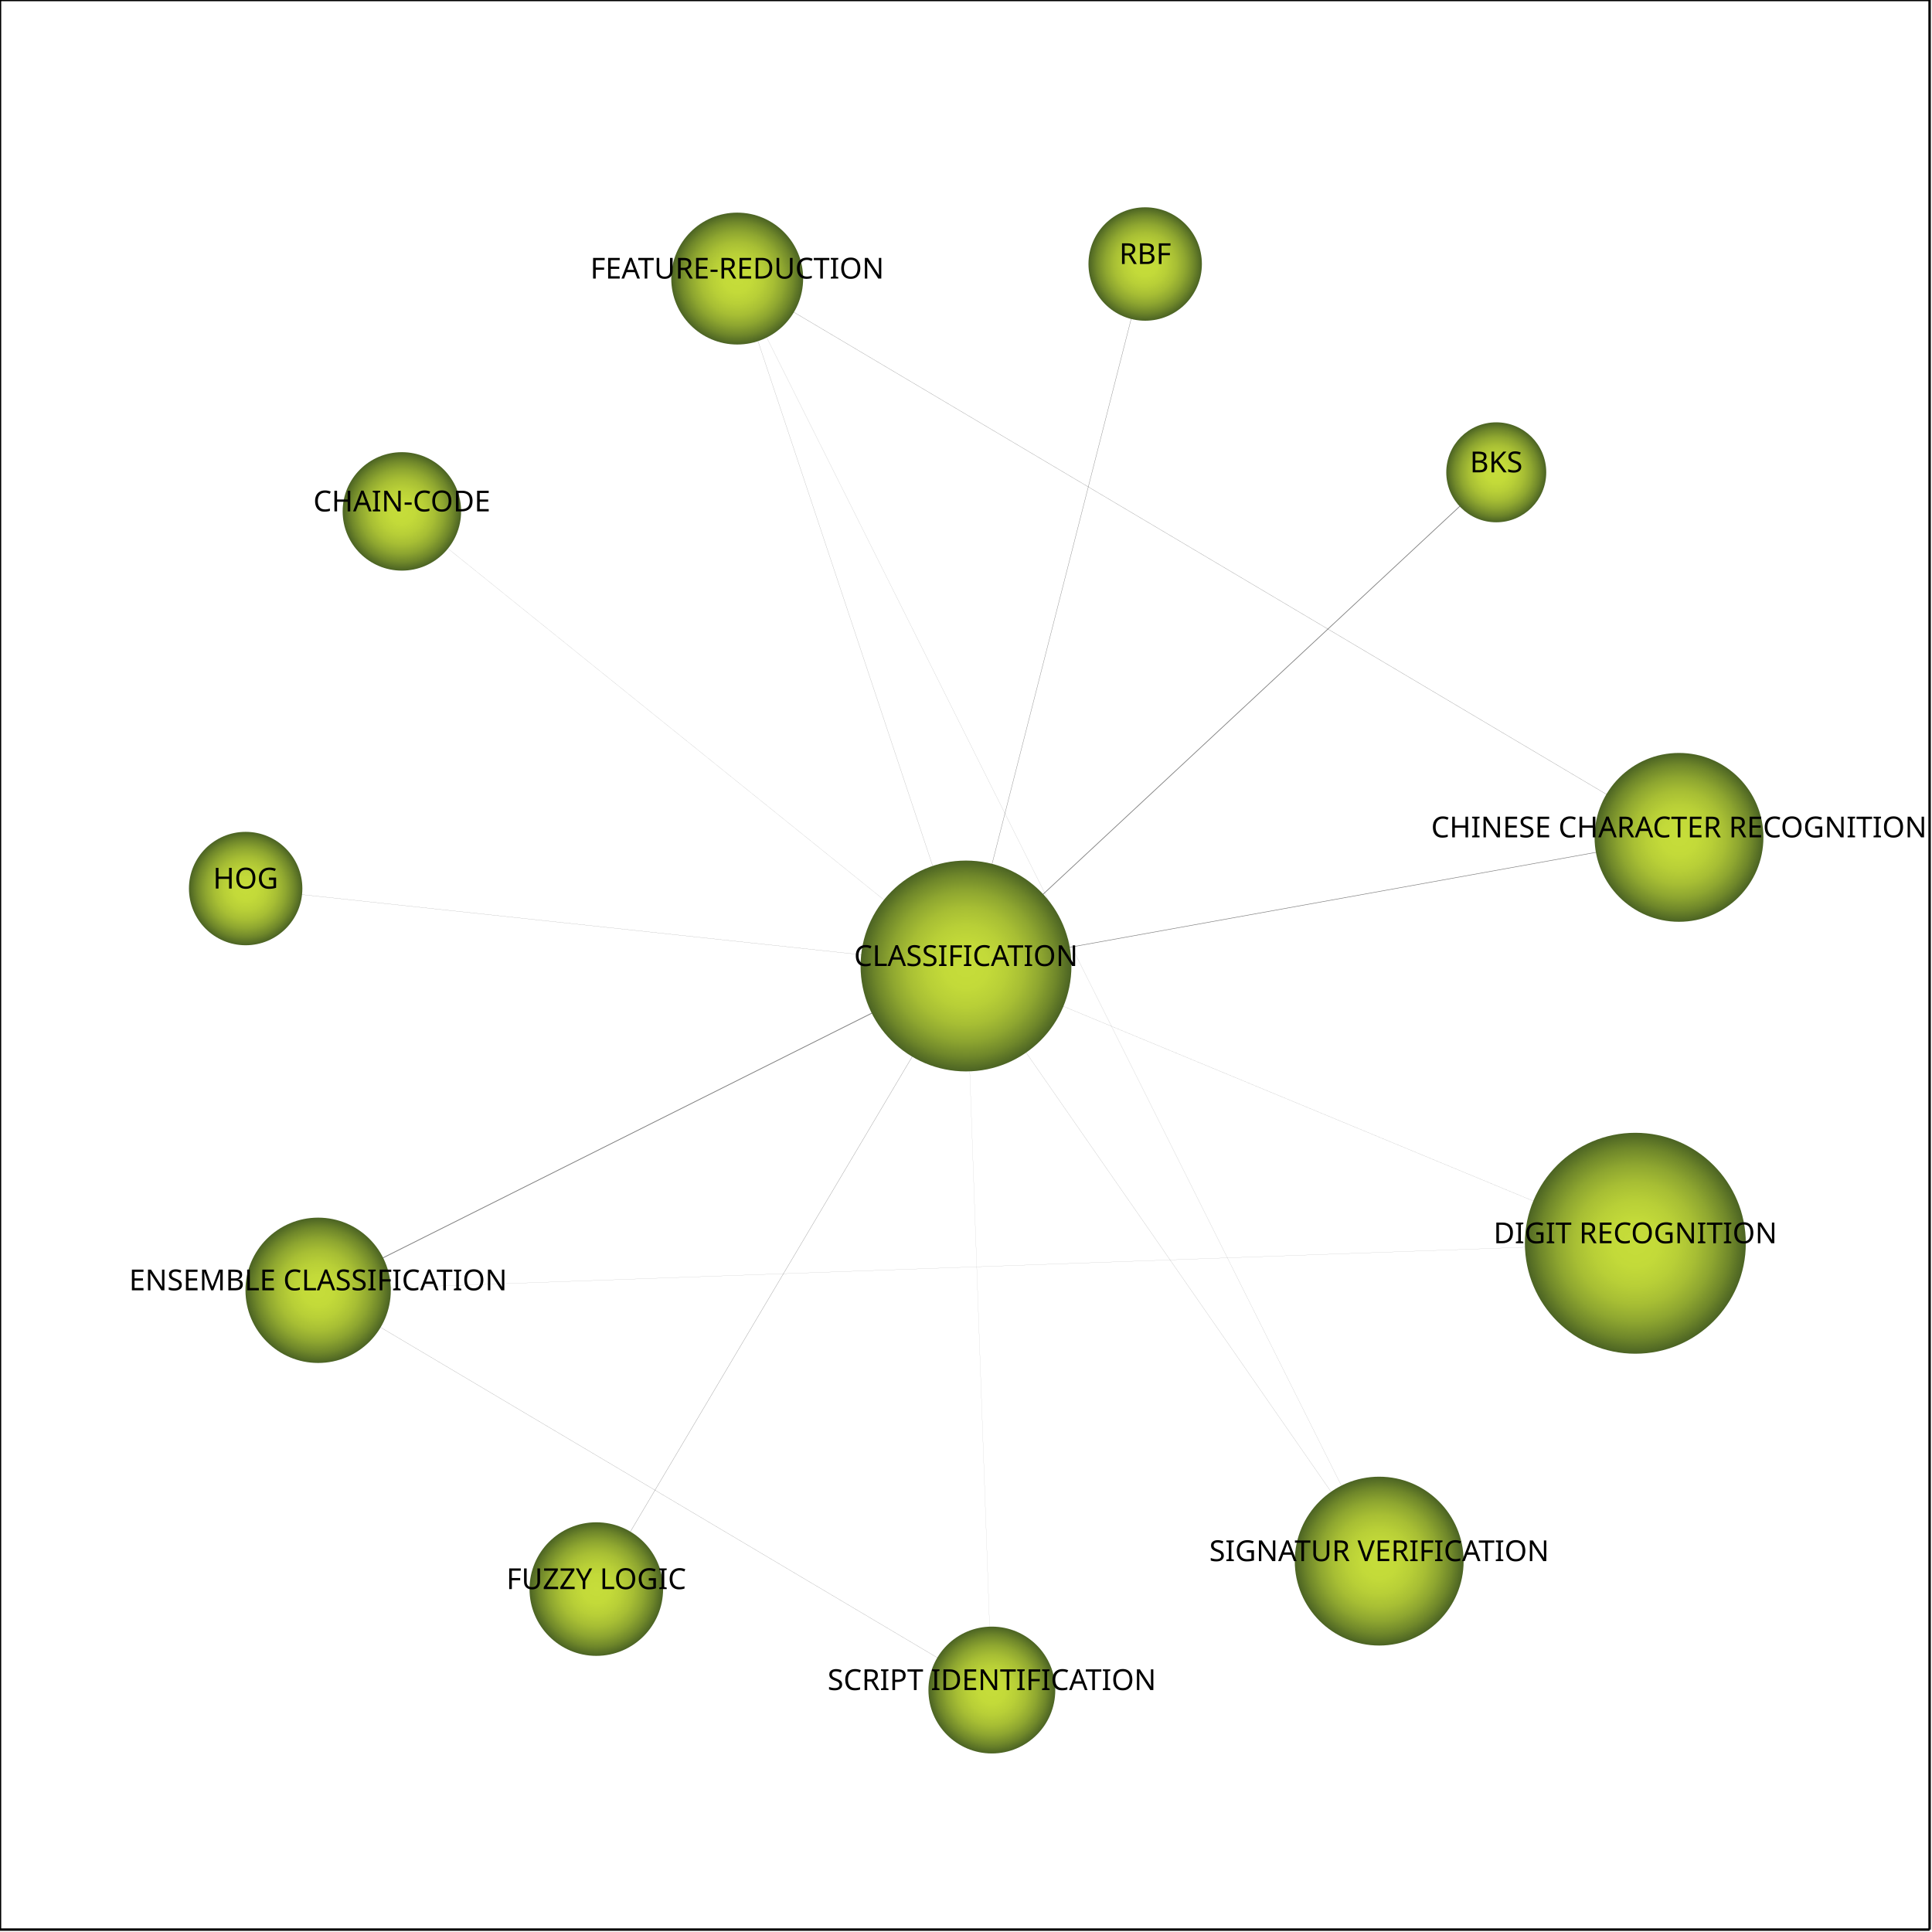
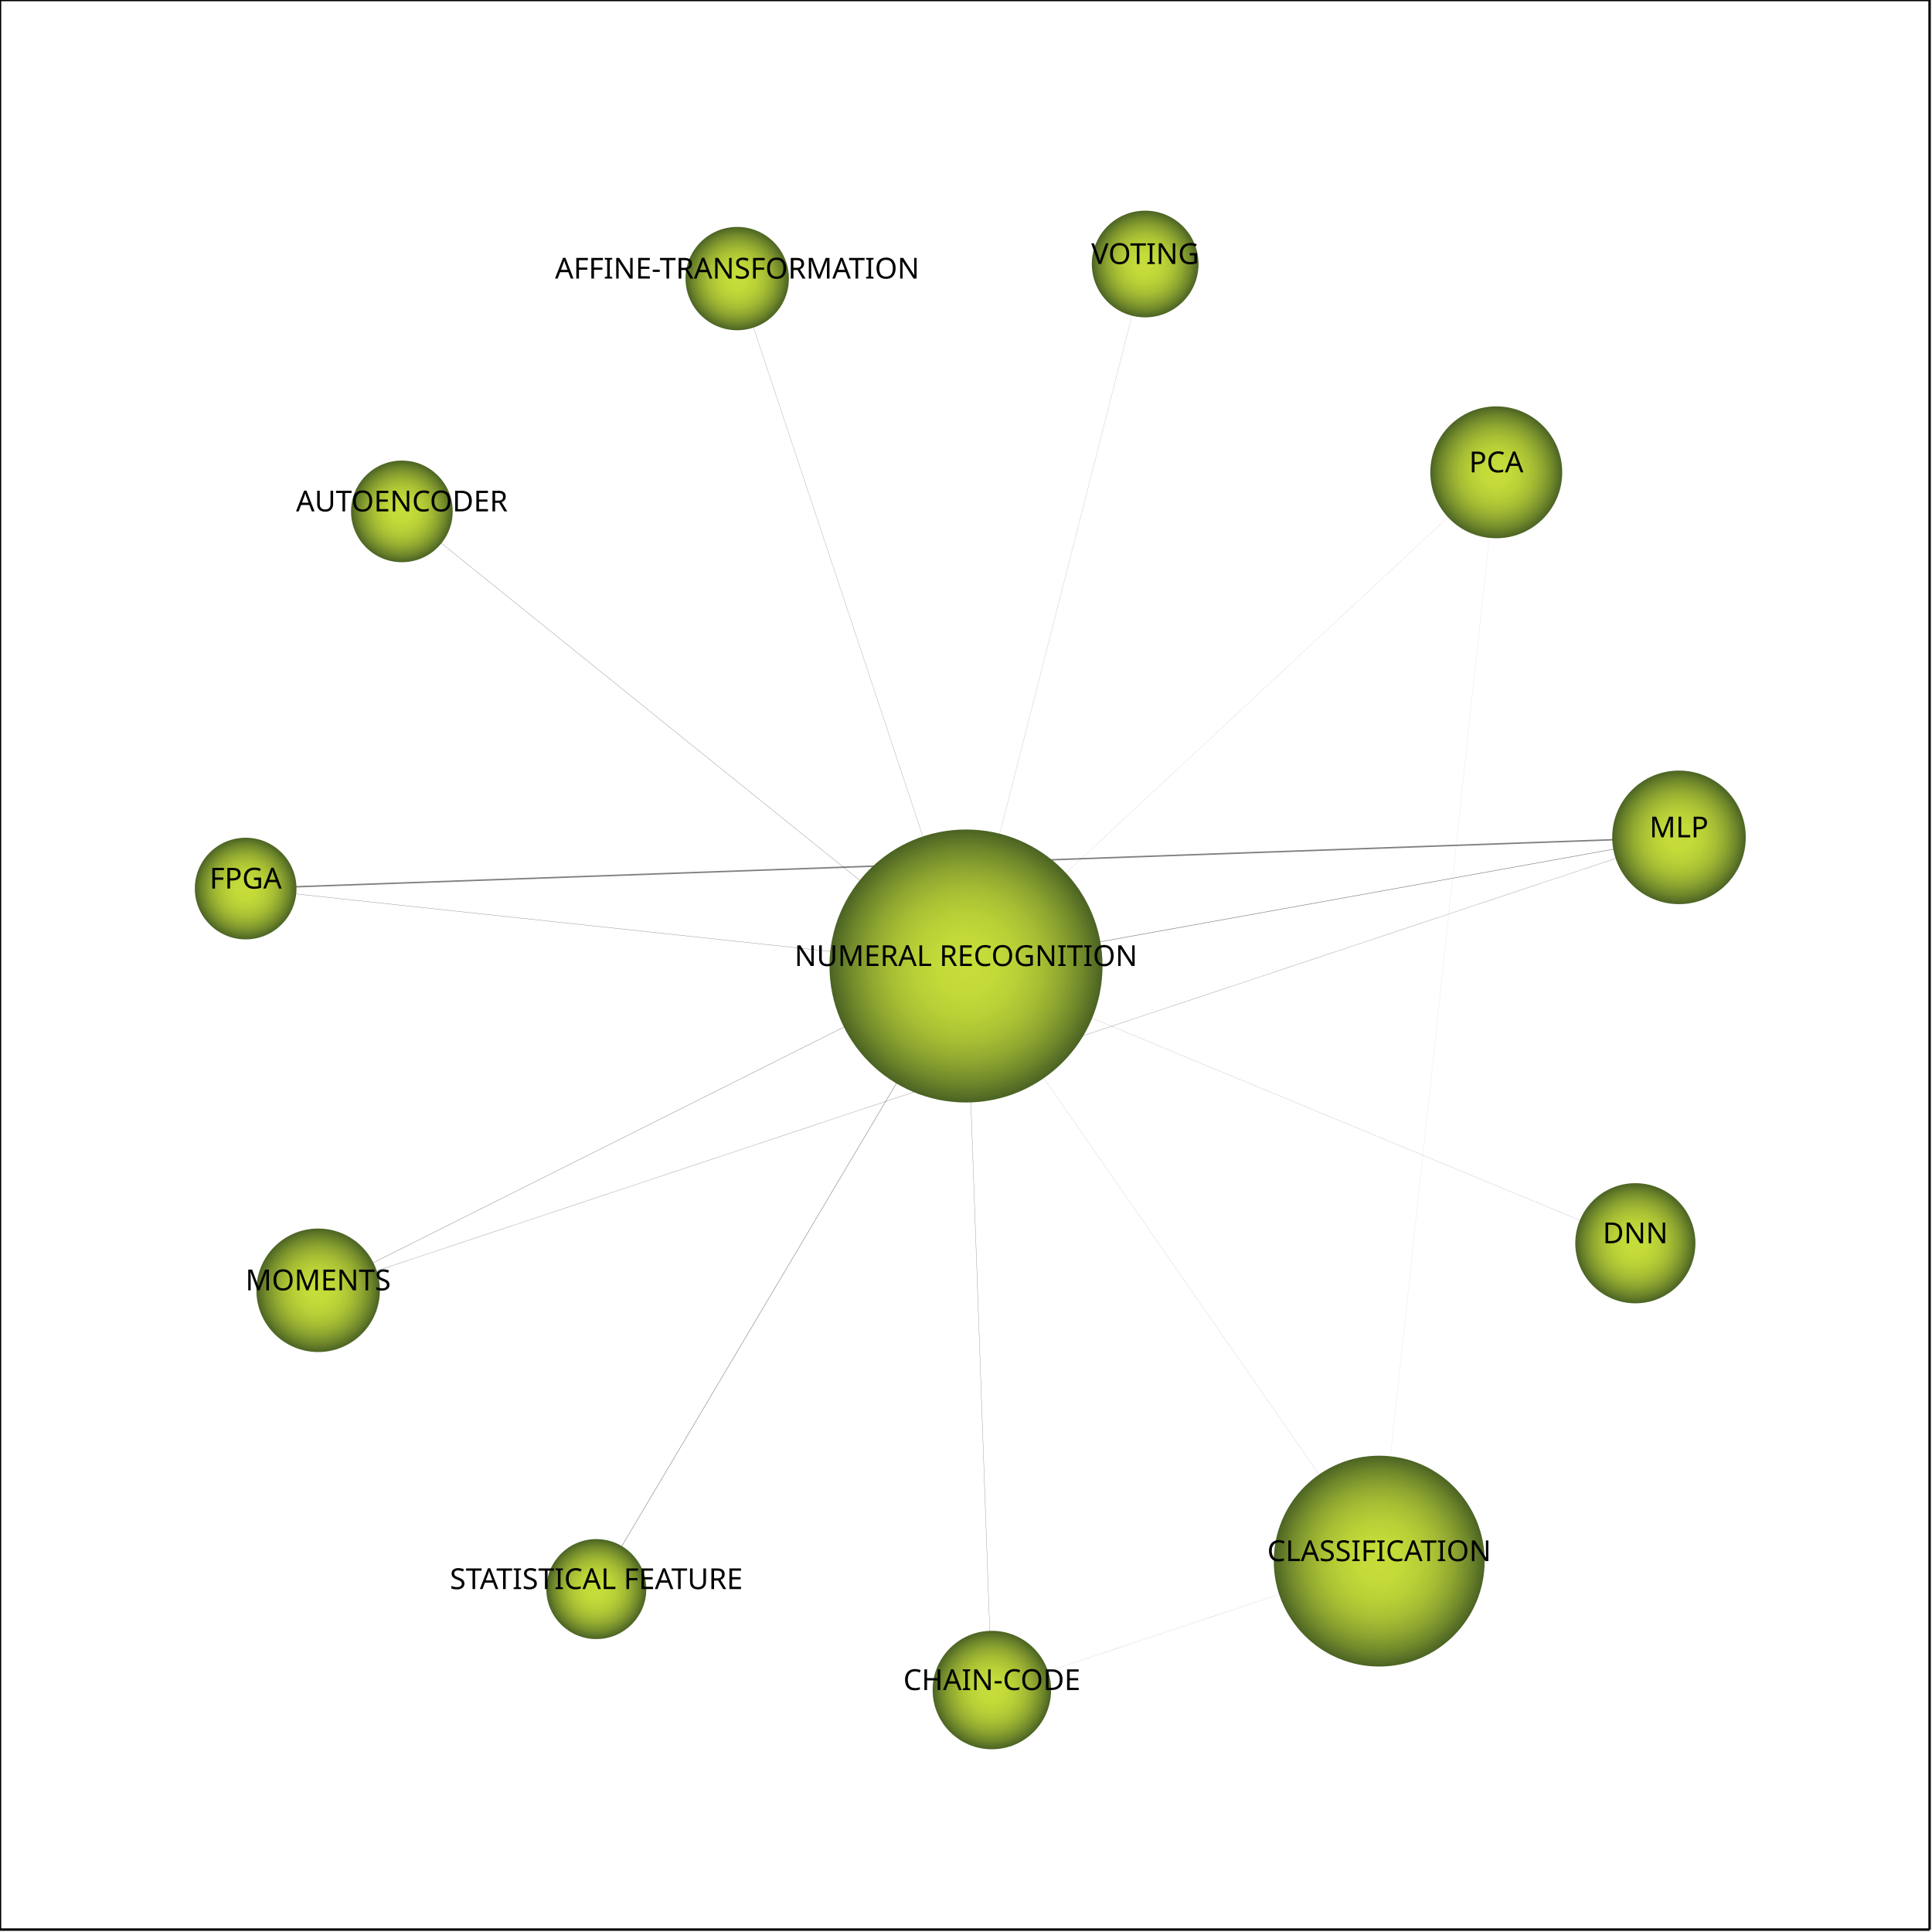
<svg xmlns="http://www.w3.org/2000/svg" xmlns:xlink="http://www.w3.org/1999/xlink" contentScriptType="text/ecmascript" width="800" zoomAndPan="magnify" contentStyleType="text/css" viewBox="0 0 800 800" height="800" preserveAspectRatio="xMidYMid meet" version="1.0">
  <radialGradient xlink:actuate="onLoad" xlink:type="simple" id="sphereTheme" xlink:show="other">
    <stop style="stop-color:#C6DD3A" offset="0" />
    <stop style="stop-color:#C3DA39" offset="0.211" />
    <stop style="stop-color:#B8CF37" offset="0.388" />
    <stop style="stop-color:#A7BE34" offset="0.553" />
    <stop style="stop-color:#8EA630" offset="0.71" />
    <stop style="stop-color:#6F872A" offset="0.861" />
    <stop style="stop-color:#4B6323" offset="1" />
  </radialGradient>
  <line y2="0" stroke-width="1" x1="0" x2="799" stroke="black" y1="0" />
  <line y2="799" stroke-width="1" x1="0" x2="799" stroke="black" y1="799" />
  <line y2="799" stroke-width="1" x1="0" x2="0" stroke="black" y1="0" />
  <line y2="799" stroke-width="1" x1="799" x2="799" stroke="black" y1="0" />
-   <line x1="677.164" x2="400.0" y1="514.805" style="stroke-width:0.05;stroke-miterlimit:4;stroke-dasharray:none;stroke-linecap:round;stroke-opacity:0.5" y2="400.0" stroke="black" stroke-width="1" />
-   <line x1="677.164" x2="131.732" y1="514.805" style="stroke-width:0.042;stroke-miterlimit:4;stroke-dasharray:none;stroke-linecap:round;stroke-opacity:0.5" y2="534.285" stroke="black" stroke-width="1" />
-   <line x1="400.0" x2="571.097" y1="400.0" style="stroke-width:0.055;stroke-miterlimit:4;stroke-dasharray:none;stroke-linecap:round;stroke-opacity:0.5" y2="646.426" stroke="black" stroke-width="1" />
-   <line x1="400.0" x2="410.708" y1="400.0" style="stroke-width:0.033;stroke-miterlimit:4;stroke-dasharray:none;stroke-linecap:round;stroke-opacity:0.5" y2="699.809" stroke="black" stroke-width="1" />
-   <line x1="400.0" x2="246.919" y1="400.0" style="stroke-width:0.107;stroke-miterlimit:4;stroke-dasharray:none;stroke-linecap:round;stroke-opacity:0.5" y2="658.004" stroke="black" stroke-width="1" />
-   <line x1="400.0" x2="131.732" y1="400.0" style="stroke-width:0.325;stroke-miterlimit:4;stroke-dasharray:none;stroke-linecap:round;stroke-opacity:0.5" y2="534.285" stroke="black" stroke-width="1" />
-   <line x1="400.0" x2="101.719" y1="400.0" style="stroke-width:0.059;stroke-miterlimit:4;stroke-dasharray:none;stroke-linecap:round;stroke-opacity:0.5" y2="367.931" stroke="black" stroke-width="1" />
-   <line x1="400.0" x2="166.408" y1="400.0" style="stroke-width:0.045;stroke-miterlimit:4;stroke-dasharray:none;stroke-linecap:round;stroke-opacity:0.5" y2="211.759" stroke="black" stroke-width="1" />
-   <line x1="400.0" x2="305.26" y1="400.0" style="stroke-width:0.063;stroke-miterlimit:4;stroke-dasharray:none;stroke-linecap:round;stroke-opacity:0.5" y2="115.352" stroke="black" stroke-width="1" />
-   <line x1="400.0" x2="474.192" y1="400.0" style="stroke-width:0.132;stroke-miterlimit:4;stroke-dasharray:none;stroke-linecap:round;stroke-opacity:0.5" y2="109.319" stroke="black" stroke-width="1" />
-   <line x1="400.0" x2="619.568" y1="400.0" style="stroke-width:0.294;stroke-miterlimit:4;stroke-dasharray:none;stroke-linecap:round;stroke-opacity:0.5" y2="195.575" stroke="black" stroke-width="1" />
-   <line x1="400.0" x2="695.233" y1="400.0" style="stroke-width:0.219;stroke-miterlimit:4;stroke-dasharray:none;stroke-linecap:round;stroke-opacity:0.5" y2="346.734" stroke="black" stroke-width="1" />
-   <line x1="571.097" x2="305.26" y1="646.426" style="stroke-width:0.044;stroke-miterlimit:4;stroke-dasharray:none;stroke-linecap:round;stroke-opacity:0.5" y2="115.352" stroke="black" stroke-width="1" />
-   <line x1="410.708" x2="131.732" y1="699.809" style="stroke-width:0.077;stroke-miterlimit:4;stroke-dasharray:none;stroke-linecap:round;stroke-opacity:0.5" y2="534.285" stroke="black" stroke-width="1" />
-   <line x1="305.26" x2="695.233" y1="115.352" style="stroke-width:0.1;stroke-miterlimit:4;stroke-dasharray:none;stroke-linecap:round;stroke-opacity:0.5" y2="346.734" stroke="black" stroke-width="1" />
-   <circle id="circle0" r="45.739" style="fill:url(#sphereTheme);stroke-width:0.5;fill-opacity:1;stroke-opacity:1" cx="677.164" cy="514.805" />
-   <text x="677.164" y="514.805" id="text50" style="font-size:12px;text-anchor:middle;fill:#000000;font-family:Verdana">DIGIT RECOGNITION</text>
-   <circle id="circle1" r="43.652" style="fill:url(#sphereTheme);stroke-width:0.5;fill-opacity:1;stroke-opacity:1" cx="400.0" cy="400.0" />
-   <text x="400.0" y="400.0" id="text51" style="font-size:12px;text-anchor:middle;fill:#000000;font-family:Verdana">CLASSIFICATION</text>
-   <circle id="circle2" r="34.957" style="fill:url(#sphereTheme);stroke-width:0.5;fill-opacity:1;stroke-opacity:1" cx="571.097" cy="646.426" />
-   <text x="571.097" y="646.426" id="text52" style="font-size:12px;text-anchor:middle;fill:#000000;font-family:Verdana">SIGNATUR VERIFICATION</text>
-   <circle id="circle3" r="26.261" style="fill:url(#sphereTheme);stroke-width:0.5;fill-opacity:1;stroke-opacity:1" cx="410.708" cy="699.809" />
-   <text x="410.708" y="699.809" id="text53" style="font-size:12px;text-anchor:middle;fill:#000000;font-family:Verdana">SCRIPT IDENTIFICATION</text>
-   <circle id="circle4" r="27.652" style="fill:url(#sphereTheme);stroke-width:0.5;fill-opacity:1;stroke-opacity:1" cx="246.919" cy="658.004" />
-   <text x="246.919" y="658.004" id="text54" style="font-size:12px;text-anchor:middle;fill:#000000;font-family:Verdana">FUZZY LOGIC</text>
-   <circle id="circle5" r="30.087" style="fill:url(#sphereTheme);stroke-width:0.5;fill-opacity:1;stroke-opacity:1" cx="131.732" cy="534.285" />
-   <text x="131.732" y="534.285" id="text55" style="font-size:12px;text-anchor:middle;fill:#000000;font-family:Verdana">ENSEMBLE CLASSIFICATION</text>
-   <circle id="circle6" r="23.478" style="fill:url(#sphereTheme);stroke-width:0.5;fill-opacity:1;stroke-opacity:1" cx="101.719" cy="367.931" />
-   <text x="101.719" y="367.931" id="text56" style="font-size:12px;text-anchor:middle;fill:#000000;font-family:Verdana">HOG</text>
-   <circle id="circle7" r="24.522" style="fill:url(#sphereTheme);stroke-width:0.5;fill-opacity:1;stroke-opacity:1" cx="166.408" cy="211.759" />
-   <text x="166.408" y="211.759" id="text57" style="font-size:12px;text-anchor:middle;fill:#000000;font-family:Verdana">CHAIN-CODE</text>
-   <circle id="circle8" r="27.304" style="fill:url(#sphereTheme);stroke-width:0.5;fill-opacity:1;stroke-opacity:1" cx="305.26" cy="115.352" />
-   <text x="305.26" y="115.352" id="text58" style="font-size:12px;text-anchor:middle;fill:#000000;font-family:Verdana">FEATURE-REDUCTION</text>
-   <circle id="circle9" r="23.478" style="fill:url(#sphereTheme);stroke-width:0.5;fill-opacity:1;stroke-opacity:1" cx="474.192" cy="109.319" />
-   <text x="474.192" y="109.319" id="text59" style="font-size:12px;text-anchor:middle;fill:#000000;font-family:Verdana">RBF</text>
-   <circle id="circle10" r="20.696" style="fill:url(#sphereTheme);stroke-width:0.5;fill-opacity:1;stroke-opacity:1" cx="619.568" cy="195.575" />
-   <text x="619.568" y="195.575" id="text510" style="font-size:12px;text-anchor:middle;fill:#000000;font-family:Verdana">BKS</text>
-   <circle id="circle11" r="34.957" style="fill:url(#sphereTheme);stroke-width:0.5;fill-opacity:1;stroke-opacity:1" cx="695.233" cy="346.734" />
-   <text x="695.233" y="346.734" id="text511" style="font-size:12px;text-anchor:middle;fill:#000000;font-family:Verdana">CHINESE CHARACTER RECOGNITION</text>
+   <line x1="677.164" x2="400.0" y1="514.805" style="stroke-width:0.061;stroke-miterlimit:4;stroke-dasharray:none;stroke-linecap:round;stroke-opacity:0.5" y2="400.0" stroke="black" stroke-width="1" />
+   <line x1="400.0" x2="571.097" y1="400.0" style="stroke-width:0.05;stroke-miterlimit:4;stroke-dasharray:none;stroke-linecap:round;stroke-opacity:0.5" y2="646.426" stroke="black" stroke-width="1" />
+   <line x1="400.0" x2="410.708" y1="400.0" style="stroke-width:0.117;stroke-miterlimit:4;stroke-dasharray:none;stroke-linecap:round;stroke-opacity:0.5" y2="699.809" stroke="black" stroke-width="1" />
+   <line x1="400.0" x2="246.919" y1="400.0" style="stroke-width:0.19;stroke-miterlimit:4;stroke-dasharray:none;stroke-linecap:round;stroke-opacity:0.5" y2="658.004" stroke="black" stroke-width="1" />
+   <line x1="400.0" x2="131.732" y1="400.0" style="stroke-width:0.149;stroke-miterlimit:4;stroke-dasharray:none;stroke-linecap:round;stroke-opacity:0.5" y2="534.285" stroke="black" stroke-width="1" />
+   <line x1="400.0" x2="101.719" y1="400.0" style="stroke-width:0.127;stroke-miterlimit:4;stroke-dasharray:none;stroke-linecap:round;stroke-opacity:0.5" y2="367.931" stroke="black" stroke-width="1" />
+   <line x1="400.0" x2="166.408" y1="400.0" style="stroke-width:0.127;stroke-miterlimit:4;stroke-dasharray:none;stroke-linecap:round;stroke-opacity:0.5" y2="211.759" stroke="black" stroke-width="1" />
+   <line x1="400.0" x2="305.26" y1="400.0" style="stroke-width:0.095;stroke-miterlimit:4;stroke-dasharray:none;stroke-linecap:round;stroke-opacity:0.5" y2="115.352" stroke="black" stroke-width="1" />
+   <line x1="400.0" x2="474.192" y1="400.0" style="stroke-width:0.063;stroke-miterlimit:4;stroke-dasharray:none;stroke-linecap:round;stroke-opacity:0.5" y2="109.319" stroke="black" stroke-width="1" />
+   <line x1="400.0" x2="619.568" y1="400.0" style="stroke-width:0.041;stroke-miterlimit:4;stroke-dasharray:none;stroke-linecap:round;stroke-opacity:0.5" y2="195.575" stroke="black" stroke-width="1" />
+   <line x1="400.0" x2="695.233" y1="400.0" style="stroke-width:0.212;stroke-miterlimit:4;stroke-dasharray:none;stroke-linecap:round;stroke-opacity:0.5" y2="346.734" stroke="black" stroke-width="1" />
+   <line x1="571.097" x2="410.708" y1="646.426" style="stroke-width:0.045;stroke-miterlimit:4;stroke-dasharray:none;stroke-linecap:round;stroke-opacity:0.5" y2="699.809" stroke="black" stroke-width="1" />
+   <line x1="571.097" x2="619.568" y1="646.426" style="stroke-width:0.028;stroke-miterlimit:4;stroke-dasharray:none;stroke-linecap:round;stroke-opacity:0.5" y2="195.575" stroke="black" stroke-width="1" />
+   <line x1="131.732" x2="695.233" y1="534.285" style="stroke-width:0.114;stroke-miterlimit:4;stroke-dasharray:none;stroke-linecap:round;stroke-opacity:0.5" y2="346.734" stroke="black" stroke-width="1" />
+   <line x1="101.719" x2="695.233" y1="367.931" style="stroke-width:0.606;stroke-miterlimit:4;stroke-dasharray:none;stroke-linecap:round;stroke-opacity:0.5" y2="346.734" stroke="black" stroke-width="1" />
+   <circle id="circle0" r="24.87" style="fill:url(#sphereTheme);stroke-width:0.5;fill-opacity:1;stroke-opacity:1" cx="677.164" cy="514.805" />
+   <text x="677.164" y="514.805" id="text50" style="font-size:12px;text-anchor:middle;fill:#000000;font-family:Verdana">DNN</text>
+   <circle id="circle1" r="56.522" style="fill:url(#sphereTheme);stroke-width:0.5;fill-opacity:1;stroke-opacity:1" cx="400.0" cy="400.0" />
+   <text x="400.0" y="400.0" id="text51" style="font-size:12px;text-anchor:middle;fill:#000000;font-family:Verdana">NUMERAL RECOGNITION</text>
+   <circle id="circle2" r="43.652" style="fill:url(#sphereTheme);stroke-width:0.5;fill-opacity:1;stroke-opacity:1" cx="571.097" cy="646.426" />
+   <text x="571.097" y="646.426" id="text52" style="font-size:12px;text-anchor:middle;fill:#000000;font-family:Verdana">CLASSIFICATION</text>
+   <circle id="circle3" r="24.522" style="fill:url(#sphereTheme);stroke-width:0.5;fill-opacity:1;stroke-opacity:1" cx="410.708" cy="699.809" />
+   <text x="410.708" y="699.809" id="text53" style="font-size:12px;text-anchor:middle;fill:#000000;font-family:Verdana">CHAIN-CODE</text>
+   <circle id="circle4" r="20.696" style="fill:url(#sphereTheme);stroke-width:0.5;fill-opacity:1;stroke-opacity:1" cx="246.919" cy="658.004" />
+   <text x="246.919" y="658.004" id="text54" style="font-size:12px;text-anchor:middle;fill:#000000;font-family:Verdana">STATISTICAL FEATURE</text>
+   <circle id="circle5" r="25.565" style="fill:url(#sphereTheme);stroke-width:0.5;fill-opacity:1;stroke-opacity:1" cx="131.732" cy="534.285" />
+   <text x="131.732" y="534.285" id="text55" style="font-size:12px;text-anchor:middle;fill:#000000;font-family:Verdana">MOMENTS</text>
+   <circle id="circle6" r="21.043" style="fill:url(#sphereTheme);stroke-width:0.5;fill-opacity:1;stroke-opacity:1" cx="101.719" cy="367.931" />
+   <text x="101.719" y="367.931" id="text56" style="font-size:12px;text-anchor:middle;fill:#000000;font-family:Verdana">FPGA</text>
+   <circle id="circle7" r="21.043" style="fill:url(#sphereTheme);stroke-width:0.5;fill-opacity:1;stroke-opacity:1" cx="166.408" cy="211.759" />
+   <text x="166.408" y="211.759" id="text57" style="font-size:12px;text-anchor:middle;fill:#000000;font-family:Verdana">AUTOENCODER</text>
+   <circle id="circle8" r="21.391" style="fill:url(#sphereTheme);stroke-width:0.5;fill-opacity:1;stroke-opacity:1" cx="305.26" cy="115.352" />
+   <text x="305.26" y="115.352" id="text58" style="font-size:12px;text-anchor:middle;fill:#000000;font-family:Verdana">AFFINE-TRANSFORMATION</text>
+   <circle id="circle9" r="22.087" style="fill:url(#sphereTheme);stroke-width:0.5;fill-opacity:1;stroke-opacity:1" cx="474.192" cy="109.319" />
+   <text x="474.192" y="109.319" id="text59" style="font-size:12px;text-anchor:middle;fill:#000000;font-family:Verdana">VOTING</text>
+   <circle id="circle10" r="27.304" style="fill:url(#sphereTheme);stroke-width:0.5;fill-opacity:1;stroke-opacity:1" cx="619.568" cy="195.575" />
+   <text x="619.568" y="195.575" id="text510" style="font-size:12px;text-anchor:middle;fill:#000000;font-family:Verdana">PCA</text>
+   <circle id="circle11" r="27.652" style="fill:url(#sphereTheme);stroke-width:0.5;fill-opacity:1;stroke-opacity:1" cx="695.233" cy="346.734" />
+   <text x="695.233" y="346.734" id="text511" style="font-size:12px;text-anchor:middle;fill:#000000;font-family:Verdana">MLP</text>
</svg>
